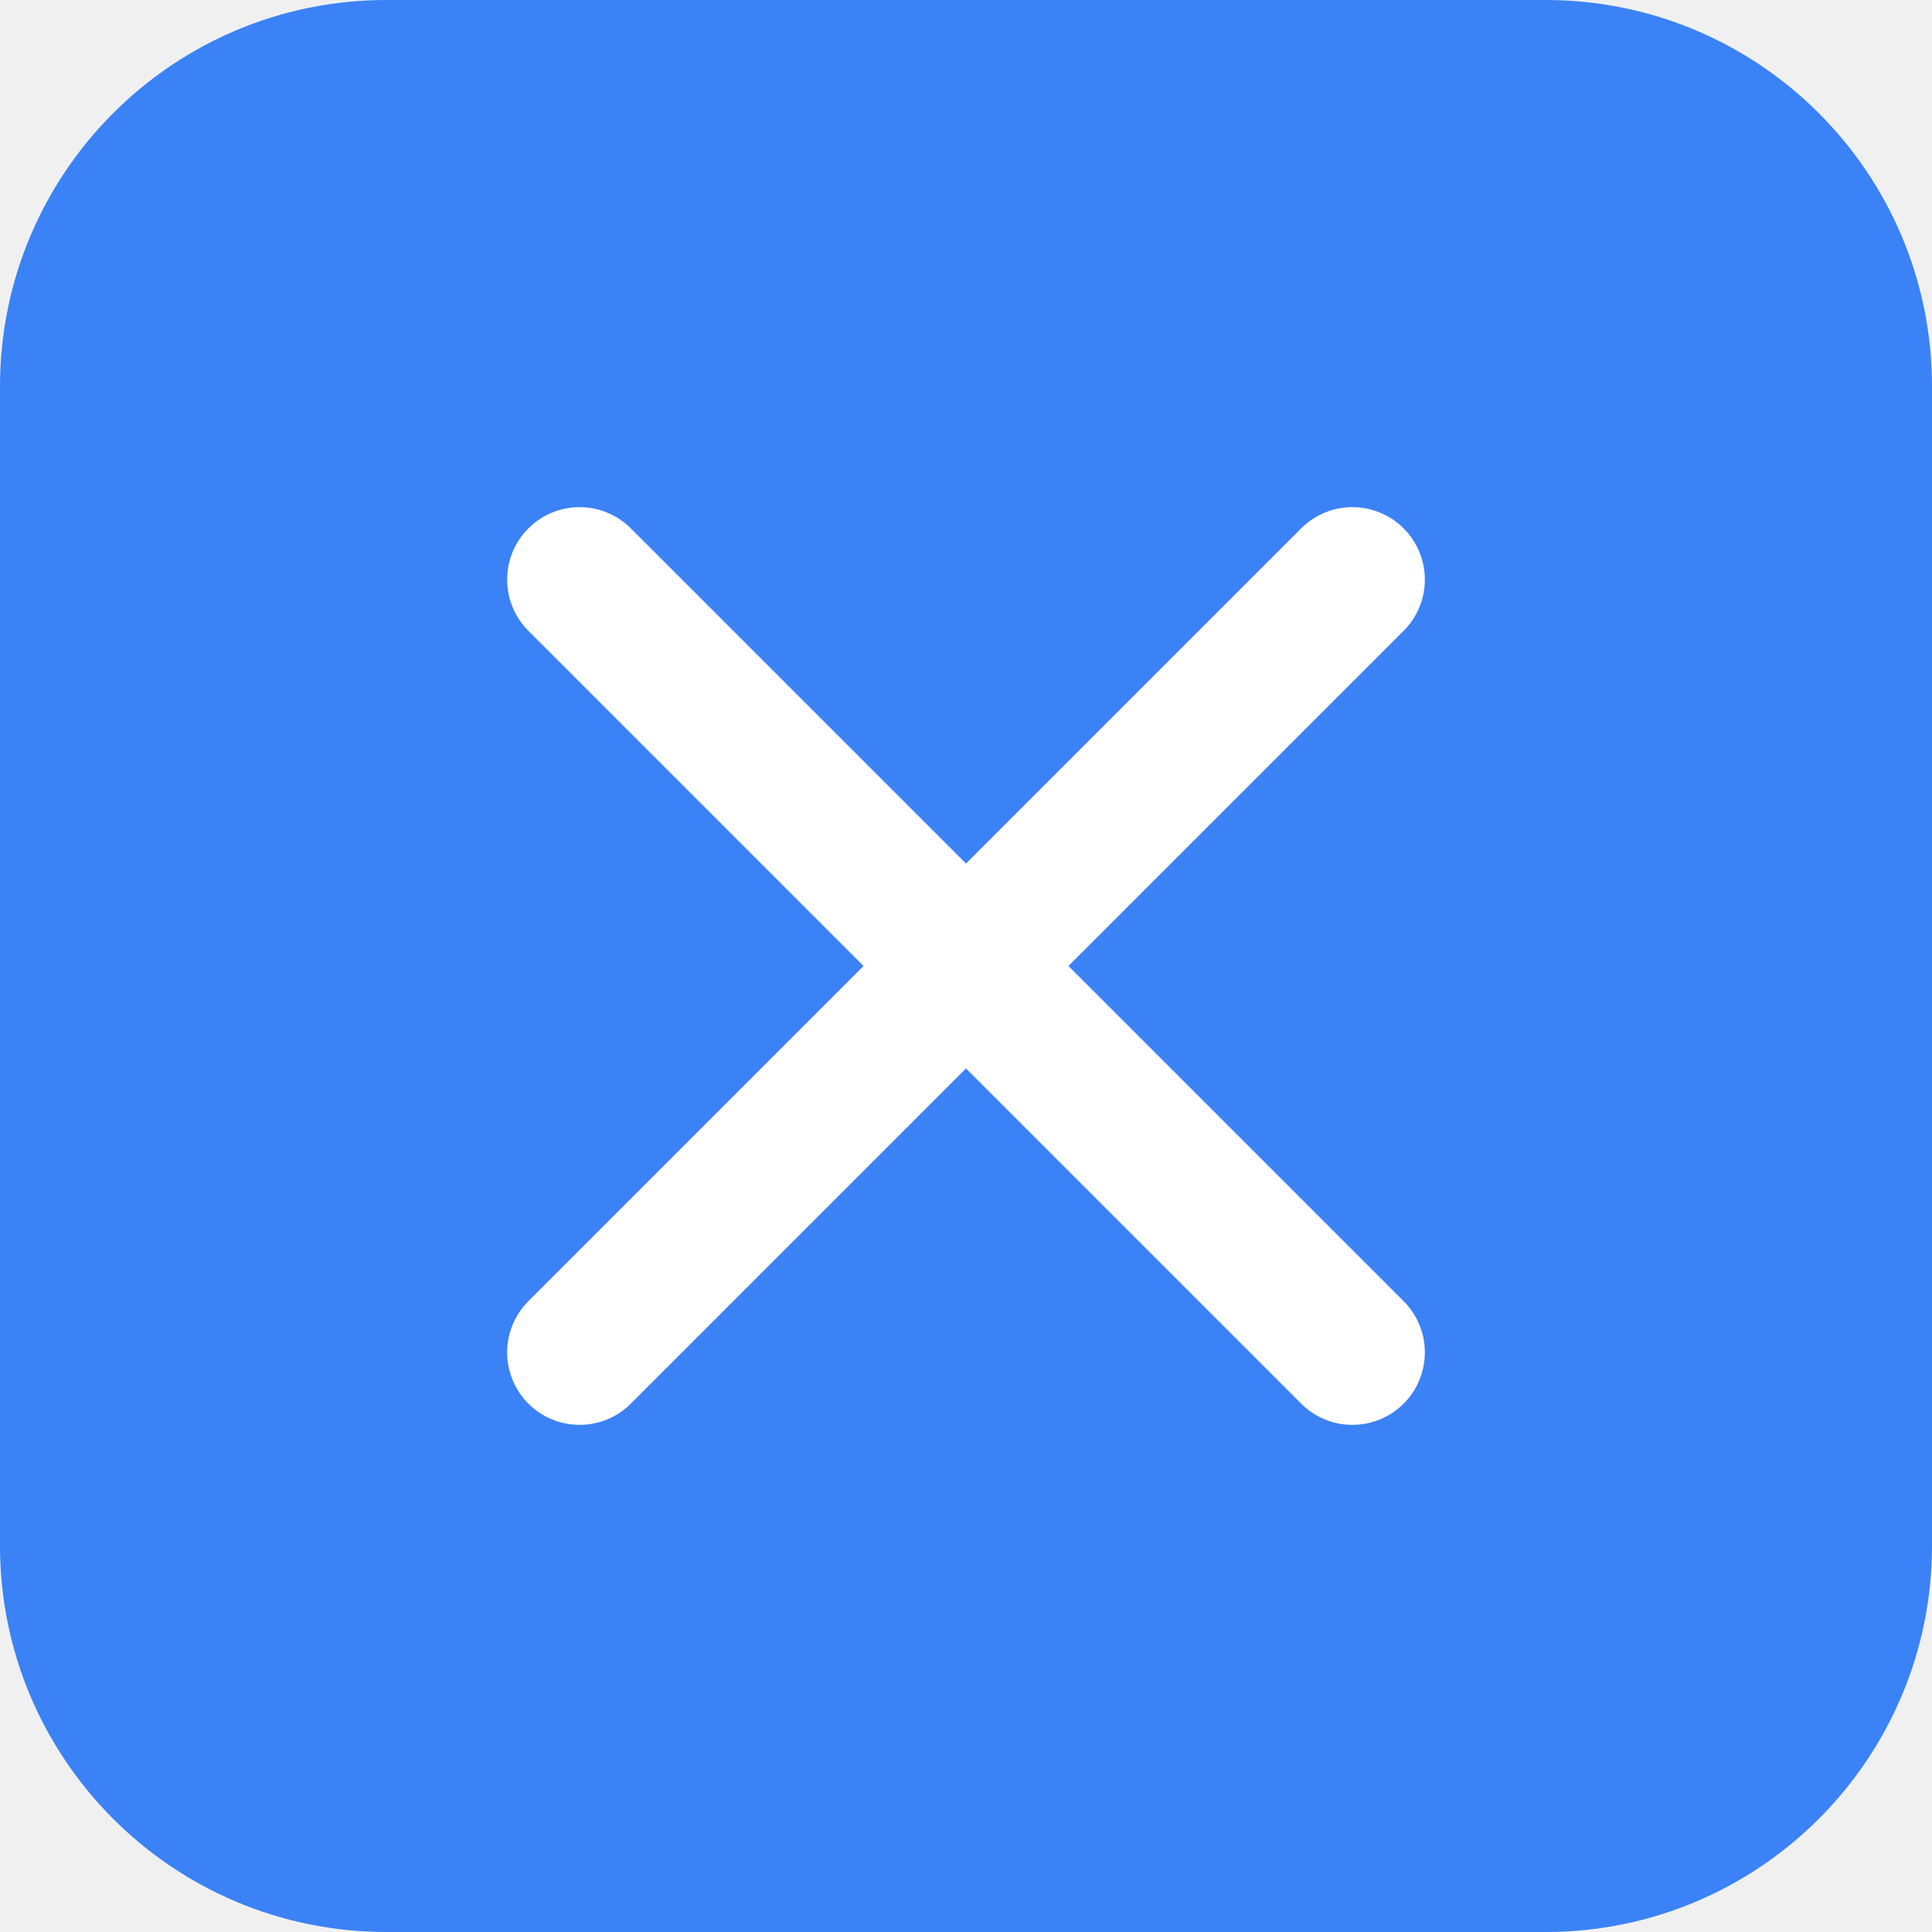
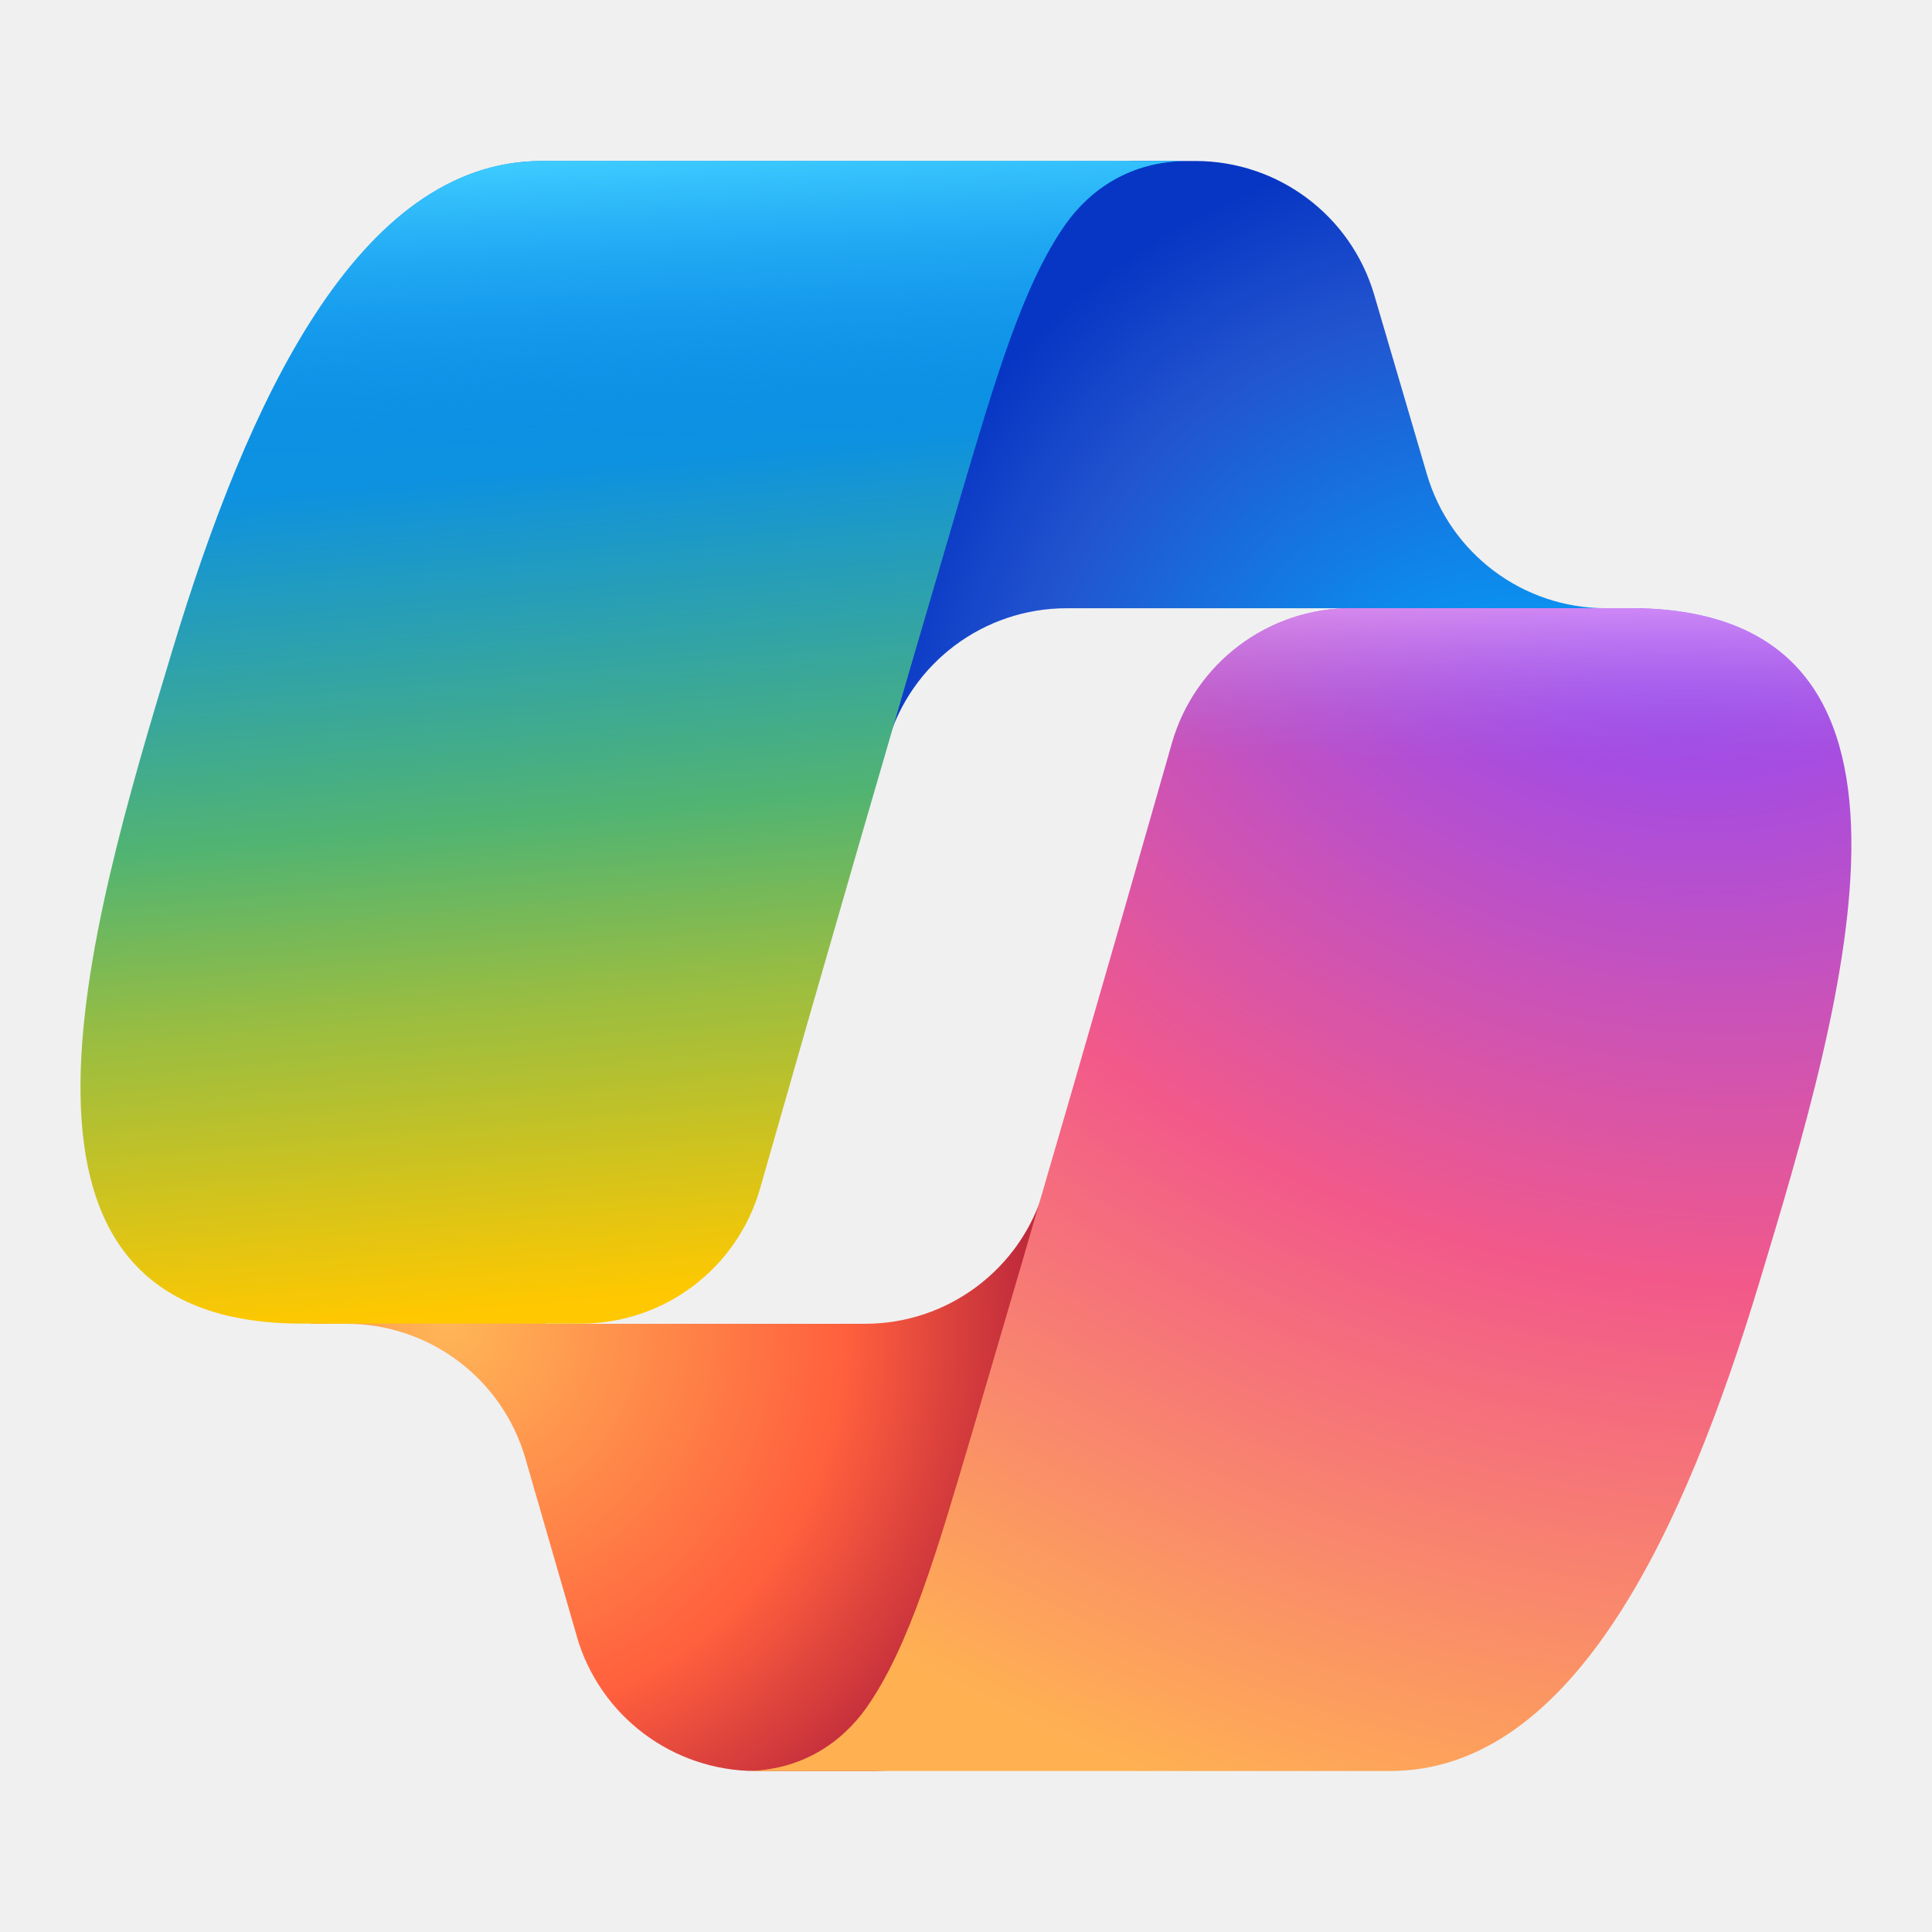
- <svg xmlns="http://www.w3.org/2000/svg" width="40" height="40" viewBox="0 0 40 40" fill="none">
-   <rect width="40" height="40" rx="8" fill="#3B82F6" />
-   <path d="M12 12L28 28M28 12L12 28" stroke="white" stroke-width="3" stroke-linecap="round" />
+ <svg xmlns="http://www.w3.org/2000/svg" fill="none" viewBox="0 0 48 48">
+   <path d="M34.142 7.325A4.63 4.63 0 0029.7 4H28.35a4.63 4.63 0 00-4.554 3.794L21.48 20.407l.575-1.965a4.63 4.63 0 014.444-3.33h7.853l3.294 1.282 3.175-1.283h-.926a4.63 4.63 0 01-4.443-3.325l-1.31-4.461z" fill="url(#prefix__paint0_radial_56201_15503)" />
+   <path d="M14.33 40.656A4.63 4.63 0 0018.779 44h2.87a4.63 4.63 0 004.629-4.51l.312-12.163-.654 2.233a4.63 4.63 0 01-4.443 3.329h-7.919l-2.823-1.532-3.057 1.532h.912a4.63 4.63 0 014.447 3.344l1.279 4.423z" fill="url(#prefix__paint1_radial_56201_15503)" />
+   <path d="M29.5 4H13.46c-4.583 0-7.332 6.057-9.165 12.113C2.123 23.29-.72 32.885 7.503 32.885h6.925a4.63 4.63 0 004.456-3.358 2078.617 2078.617 0 014.971-17.156c.843-2.843 1.544-5.284 2.621-6.805C27.08 4.714 28.086 4 29.5 4z" fill="url(#prefix__paint2_linear_56201_15503)" />
+   <path d="M29.5 4H13.46c-4.583 0-7.332 6.057-9.165 12.113C2.123 23.29-.72 32.885 7.503 32.885h6.925a4.63 4.63 0 004.456-3.358 2078.617 2078.617 0 014.971-17.156c.843-2.843 1.544-5.284 2.621-6.805C27.08 4.714 28.086 4 29.5 4z" fill="url(#prefix__paint3_linear_56201_15503)" />
+   <path d="M18.498 44h16.04c4.582 0 7.332-6.058 9.165-12.115 2.171-7.177 5.013-16.775-3.208-16.775h-6.926a4.63 4.63 0 00-4.455 3.358 2084.036 2084.036 0 01-4.972 17.16c-.842 2.843-1.544 5.285-2.62 6.806-.604.852-1.61 1.566-3.024 1.566z" fill="url(#prefix__paint4_radial_56201_15503)" />
+   <path d="M18.498 44h16.04c4.582 0 7.332-6.058 9.165-12.115 2.171-7.177 5.013-16.775-3.208-16.775h-6.926a4.63 4.63 0 00-4.455 3.358 2084.036 2084.036 0 01-4.972 17.16c-.842 2.843-1.544 5.285-2.62 6.806-.604.852-1.61 1.566-3.024 1.566z" fill="url(#prefix__paint5_linear_56201_15503)" />
+   <defs>
+     <radialGradient id="prefix__paint0_radial_56201_15503" cx="0" cy="0" r="1" gradientUnits="userSpaceOnUse" gradientTransform="matrix(-10.96051 -13.38922 12.59013 -10.30637 38.005 20.514)">
+       <stop offset=".096" stop-color="#00AEFF" />
+       <stop offset=".773" stop-color="#2253CE" />
+       <stop offset="1" stop-color="#0736C4" />
+     </radialGradient>
+     <radialGradient id="prefix__paint1_radial_56201_15503" cx="0" cy="0" r="1" gradientUnits="userSpaceOnUse" gradientTransform="rotate(51.84 -28.201 27.85) scale(15.9912 15.5119)">
+       <stop stop-color="#FFB657" />
+       <stop offset=".634" stop-color="#FF5F3D" />
+       <stop offset=".923" stop-color="#C02B3C" />
+     </radialGradient>
+     <radialGradient id="prefix__paint4_radial_56201_15503" cx="0" cy="0" r="1" gradientUnits="userSpaceOnUse" gradientTransform="rotate(109.274 16.301 20.802) scale(38.3873 45.9867)">
+       <stop offset=".066" stop-color="#8C48FF" />
+       <stop offset=".5" stop-color="#F2598A" />
+       <stop offset=".896" stop-color="#FFB152" />
+     </radialGradient>
+     <linearGradient id="prefix__paint2_linear_56201_15503" x1="12.5" y1="7.5" x2="14.788" y2="33.975" gradientUnits="userSpaceOnUse">
+       <stop offset=".156" stop-color="#0D91E1" />
+       <stop offset=".487" stop-color="#52B471" />
+       <stop offset=".652" stop-color="#98BD42" />
+       <stop offset=".937" stop-color="#FFC800" />
+     </linearGradient>
+     <linearGradient id="prefix__paint3_linear_56201_15503" x1="14.5" y1="4" x2="15.75" y2="32.885" gradientUnits="userSpaceOnUse">
+       <stop stop-color="#3DCBFF" />
+       <stop offset=".247" stop-color="#0588F7" stop-opacity="0" />
+     </linearGradient>
+     <linearGradient id="prefix__paint5_linear_56201_15503" x1="42.586" y1="13.346" x2="42.569" y2="21.215" gradientUnits="userSpaceOnUse">
+       <stop offset=".058" stop-color="#F8ADFA" />
+       <stop offset=".708" stop-color="#A86EDD" stop-opacity="0" />
+     </linearGradient>
+   </defs>
</svg>
